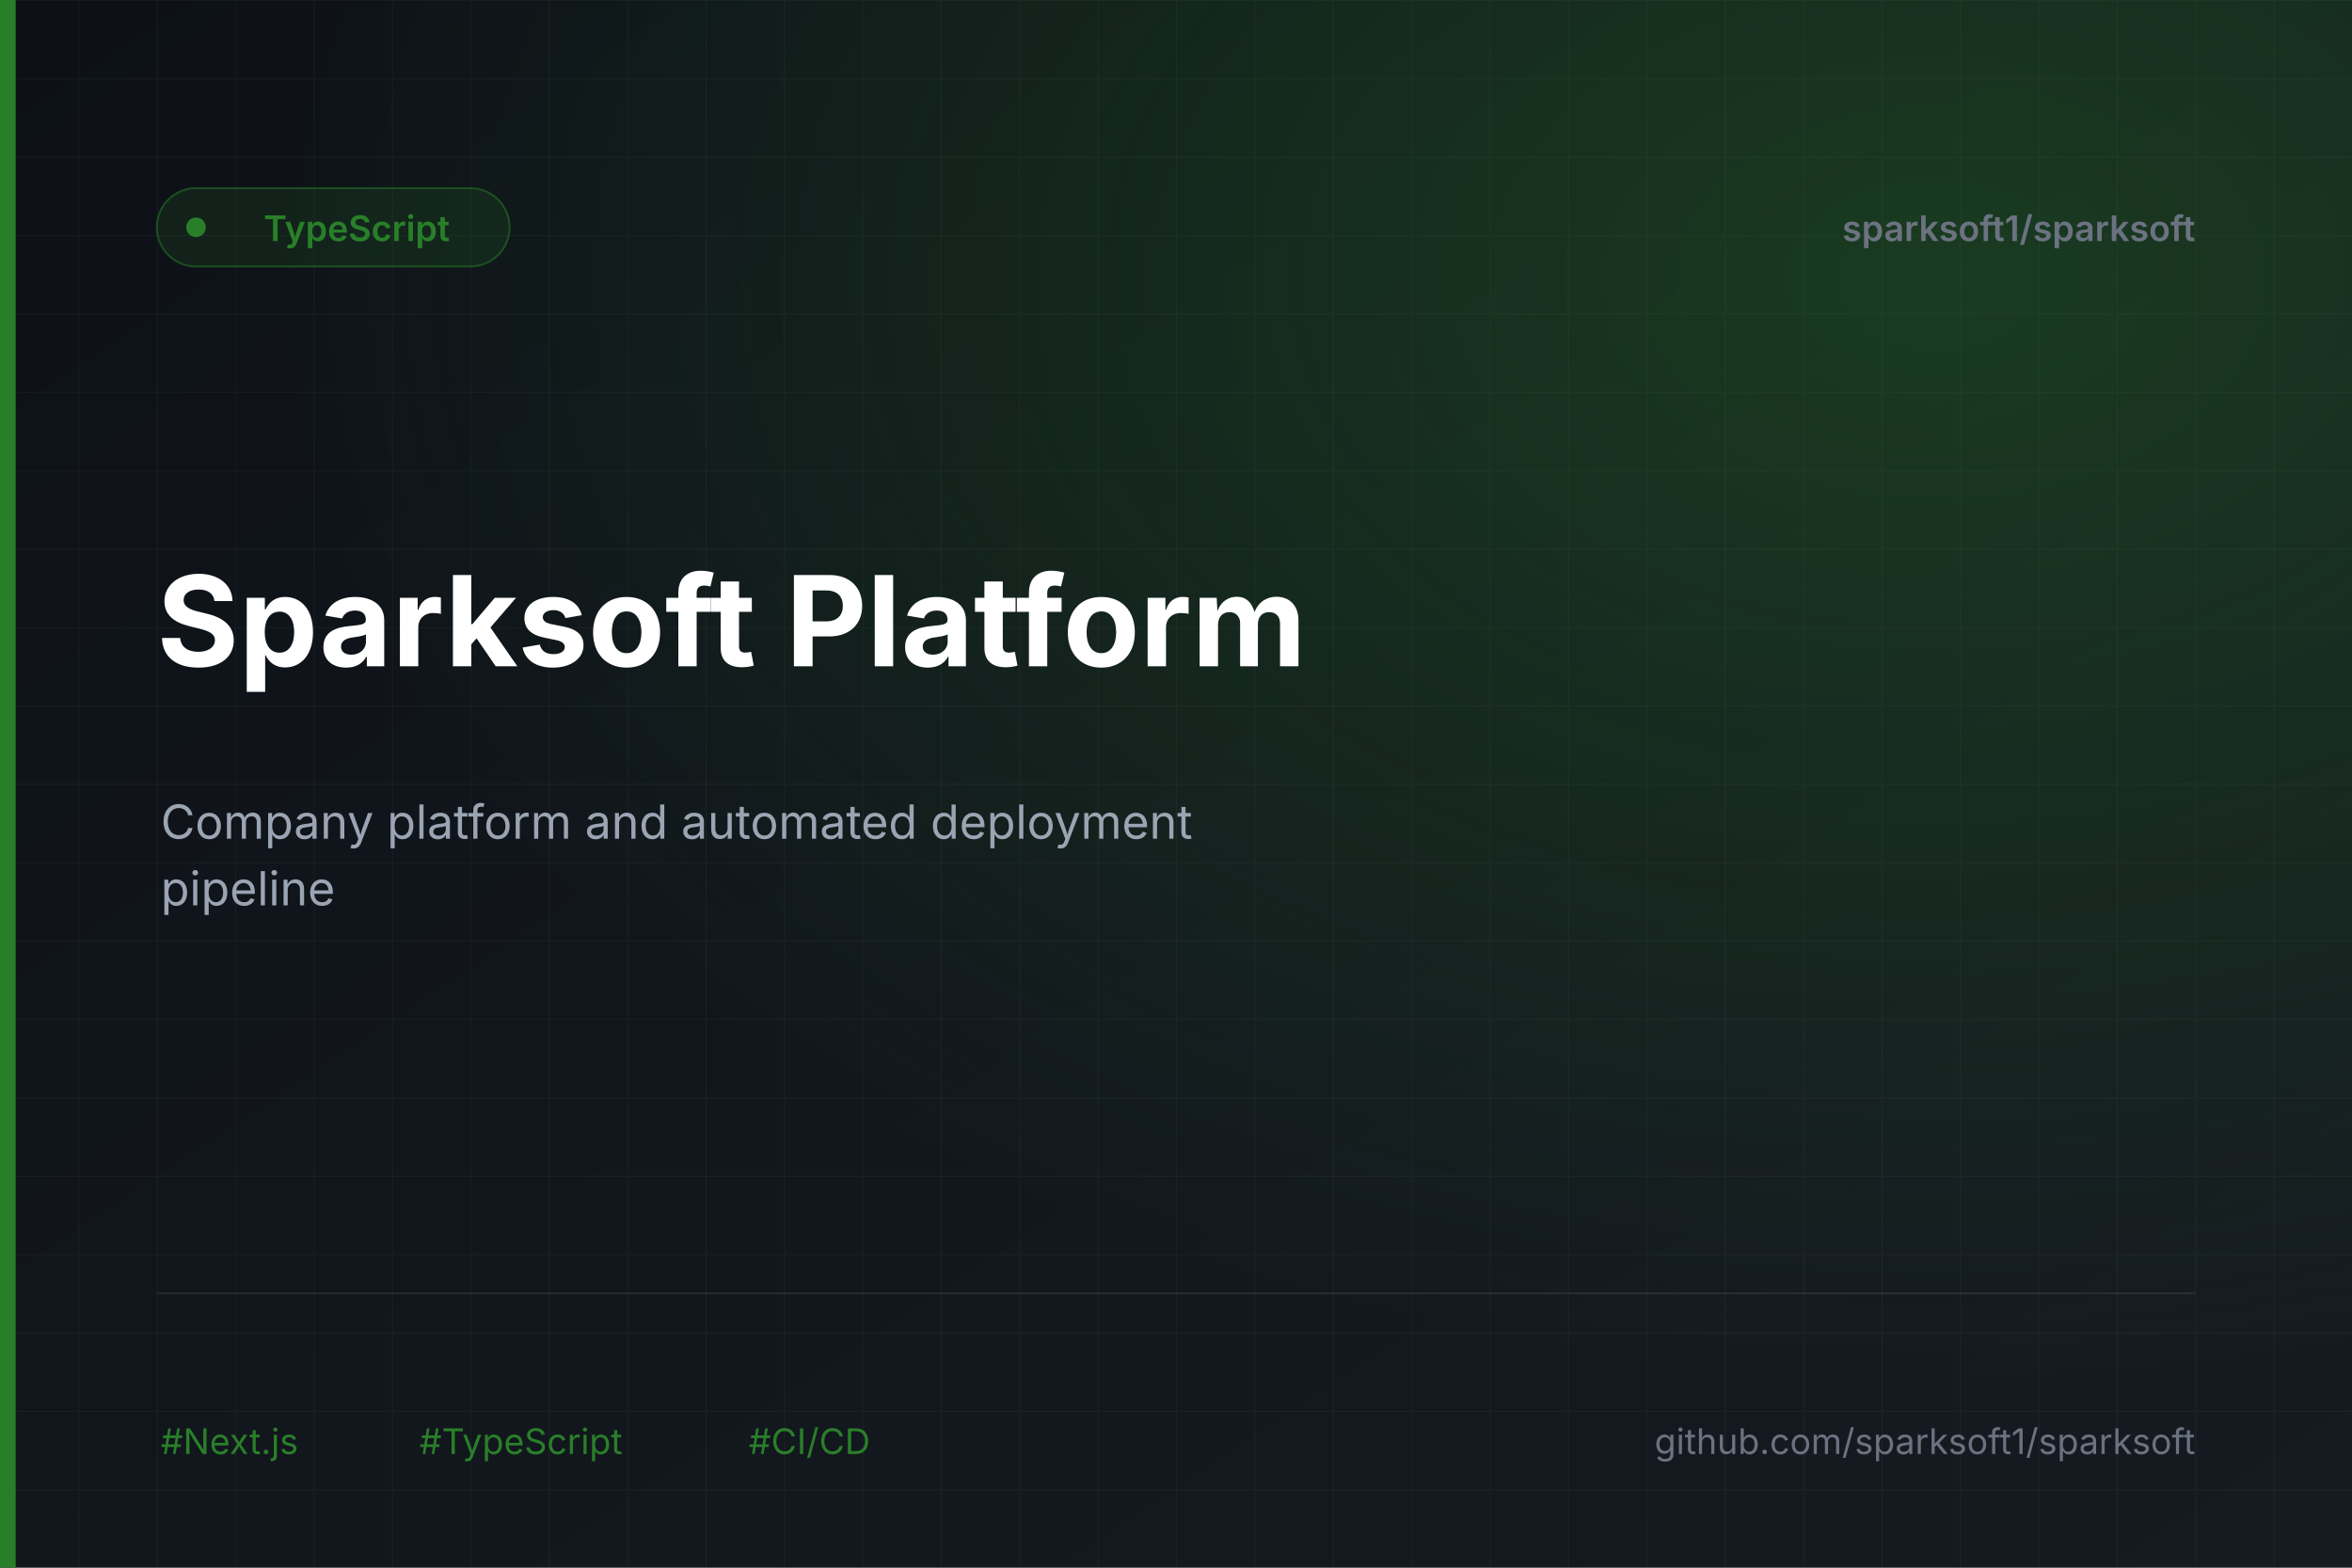
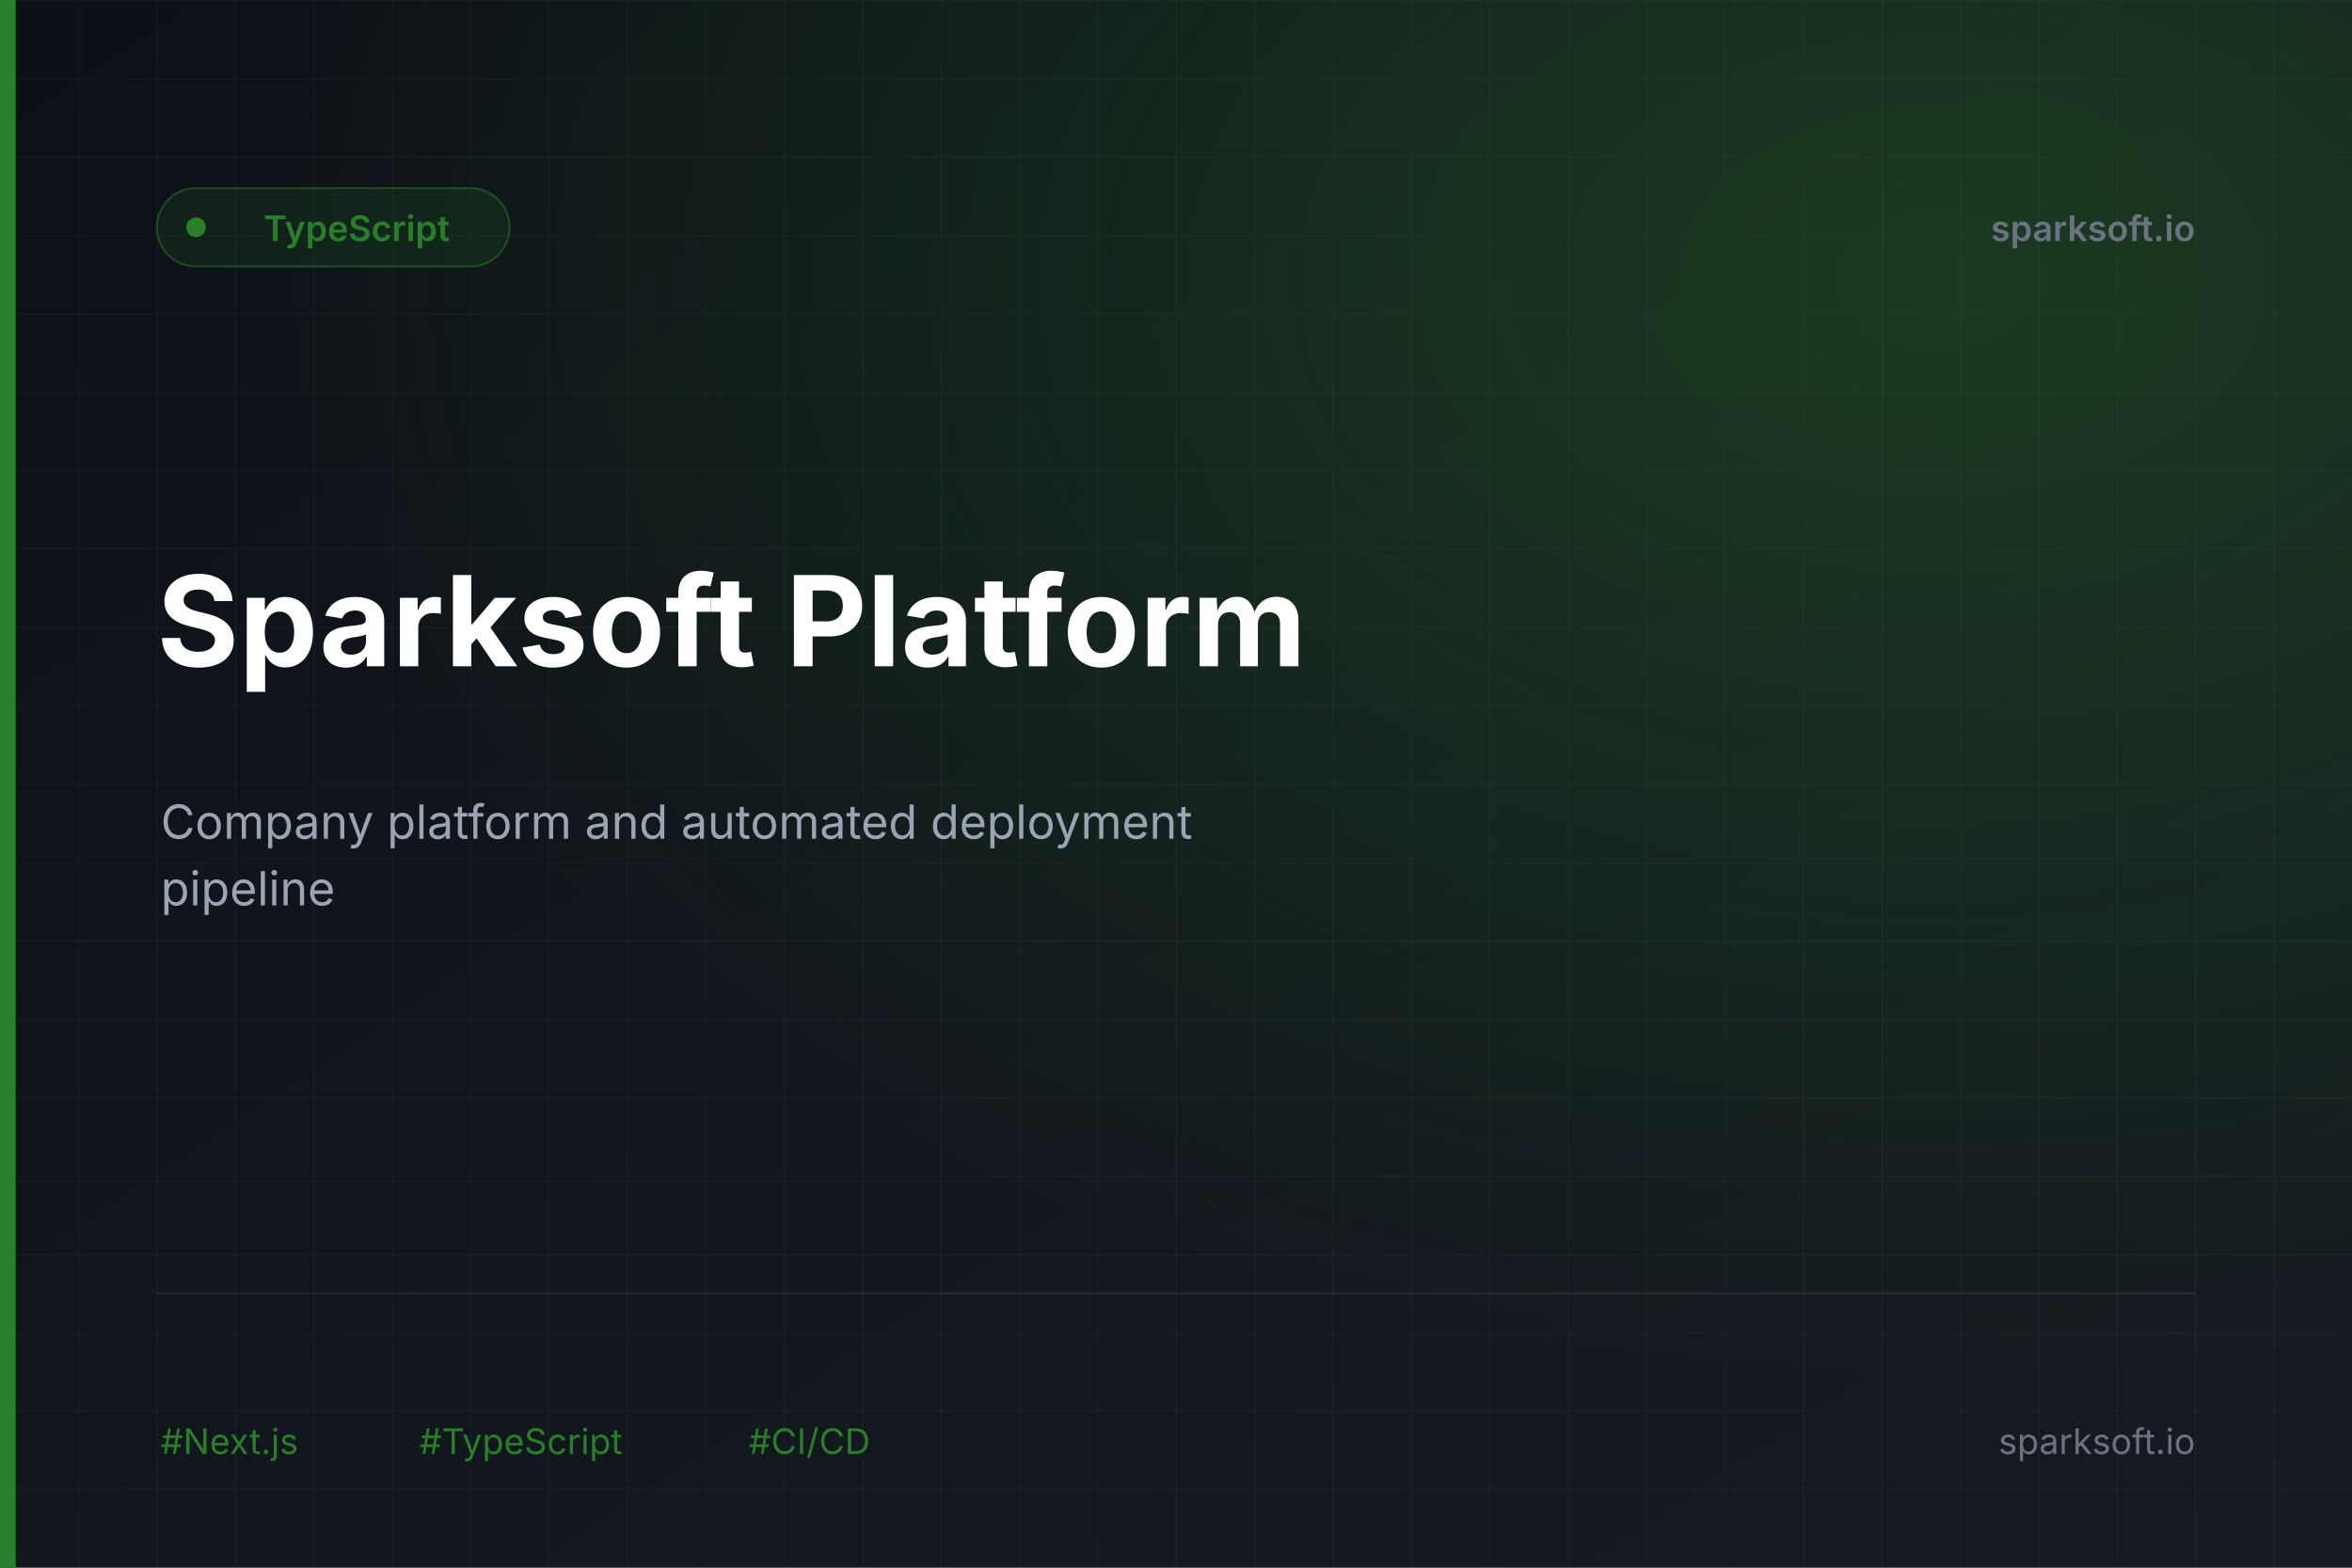
<svg xmlns="http://www.w3.org/2000/svg" width="1200" height="800" viewBox="0 0 1200 800" role="img" aria-label="Sparksoft Platform">
  <defs>
    <linearGradient id="bg" x1="0" y1="0" x2="1" y2="1">
      <stop offset="0" stop-color="#0d1117" />
      <stop offset="1" stop-color="#161b22" />
    </linearGradient>
    <radialGradient id="glow" cx="0.82" cy="0.18" r="0.7">
      <stop offset="0" stop-color="#297f29" stop-opacity="0.35" />
      <stop offset="1" stop-color="#297f29" stop-opacity="0" />
    </radialGradient>
    <pattern id="grid" width="40" height="40" patternUnits="userSpaceOnUse">
      <path d="M40 0H0V40" fill="none" stroke="#ffffff" stroke-opacity="0.04" stroke-width="1" />
    </pattern>
  </defs>
  <rect width="1200" height="800" fill="url(#bg)" />
  <rect width="1200" height="800" fill="url(#grid)" />
  <rect width="1200" height="800" fill="url(#glow)" />
  <rect x="0" y="0" width="8" height="800" fill="#297f29" />
  <rect x="80" y="96" width="180" height="40" rx="20" fill="#297f29" fill-opacity="0.15" stroke="#297f29" stroke-opacity="0.5" />
  <circle cx="100" cy="116" r="5" fill="#297f29" />
  <text x="182" y="123" font-family="Inter, Segoe UI, sans-serif" font-size="18" font-weight="600" fill="#297f29" text-anchor="middle">TypeScript</text>
-   <text x="1120" y="123" font-family="Inter, Segoe UI, sans-serif" font-size="18" font-weight="600" fill="#6b7280" text-anchor="end">sparksoft1/sparksoft</text>
+   <text x="1120" y="123" font-family="Inter, Segoe UI, sans-serif" font-size="18" font-weight="600" fill="#6b7280" text-anchor="end">sparksoft.io</text>
  <g>
    <text x="80" y="340" font-family="Inter, Segoe UI, sans-serif" font-size="64" font-weight="700" fill="#ffffff">Sparksoft Platform</text>
    <text x="82" y="428" font-family="Inter, Segoe UI, sans-serif" font-size="24" fill="#9aa4b2">Company platform and automated deployment</text>
    <text x="82" y="462" font-family="Inter, Segoe UI, sans-serif" font-size="24" fill="#9aa4b2">pipeline</text>
  </g>
  <line x1="80" y1="660" x2="1120" y2="660" stroke="#ffffff" stroke-opacity="0.08" stroke-width="1" />
  <g>
    <text x="82" y="742" font-family="Inter, Segoe UI, sans-serif" font-size="18" fill="#297f29">#Next.js</text>
    <text x="214" y="742" font-family="Inter, Segoe UI, sans-serif" font-size="18" fill="#297f29">#TypeScript</text>
    <text x="382" y="742" font-family="Inter, Segoe UI, sans-serif" font-size="18" fill="#297f29">#CI/CD</text>
  </g>
-   <text x="1120" y="742" font-family="Inter, Segoe UI, sans-serif" font-size="18" fill="#6b7280" text-anchor="end">github.com/sparksoft1/sparksoft</text>
+   <text x="1120" y="742" font-family="Inter, Segoe UI, sans-serif" font-size="18" fill="#6b7280" text-anchor="end">sparksoft.io</text>
</svg>
